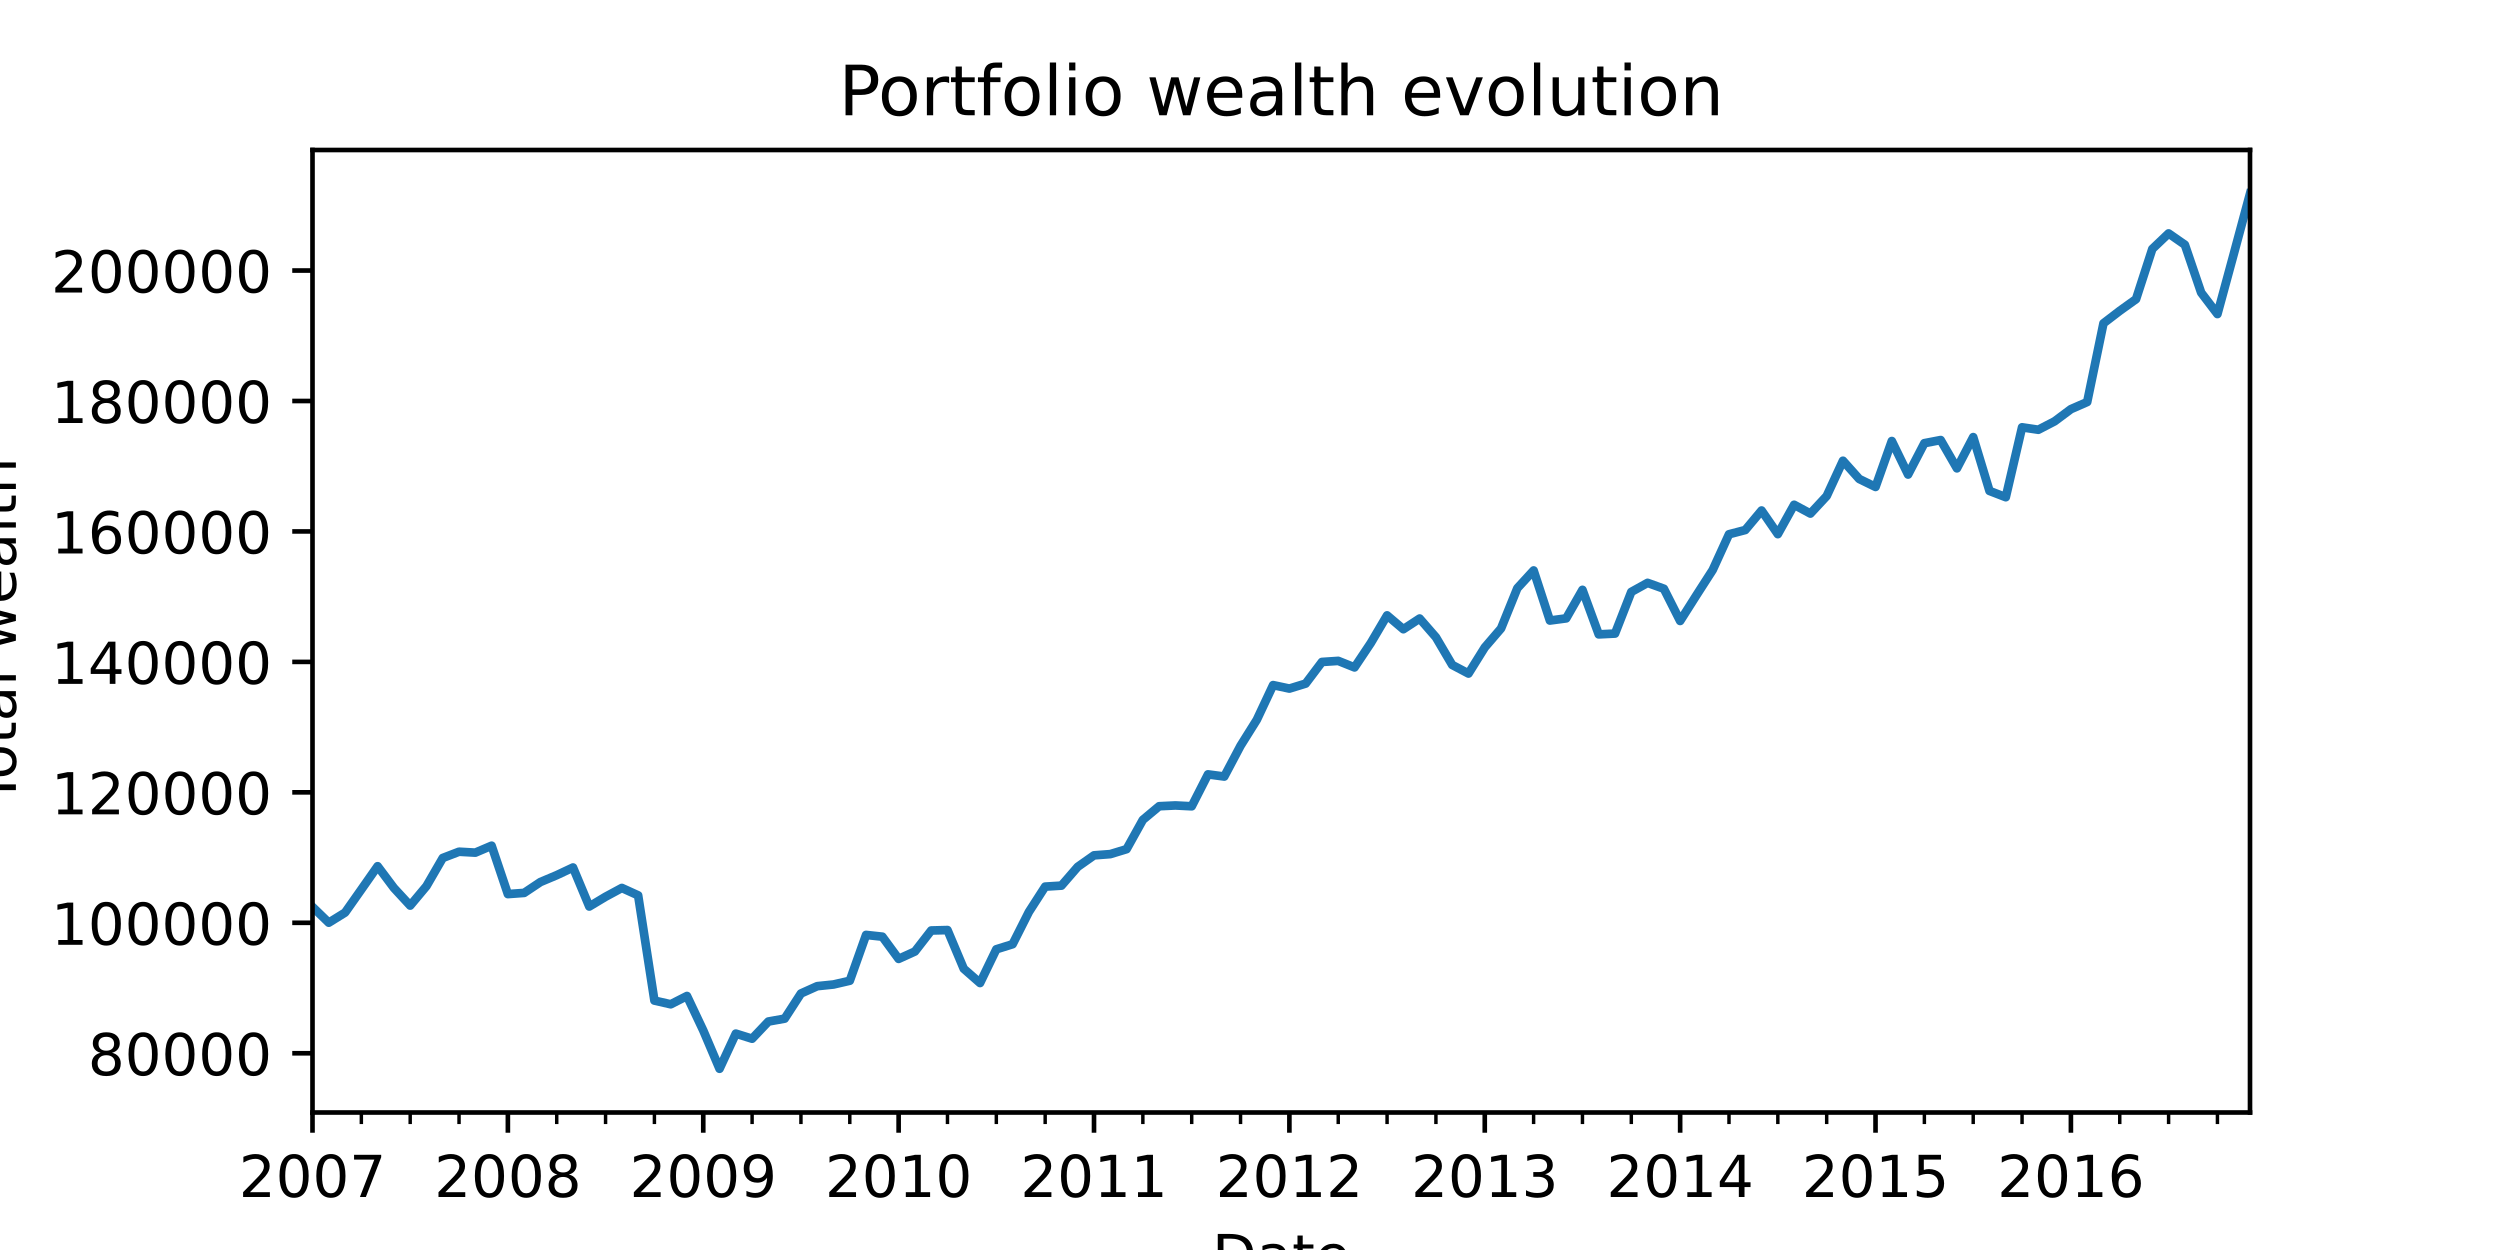
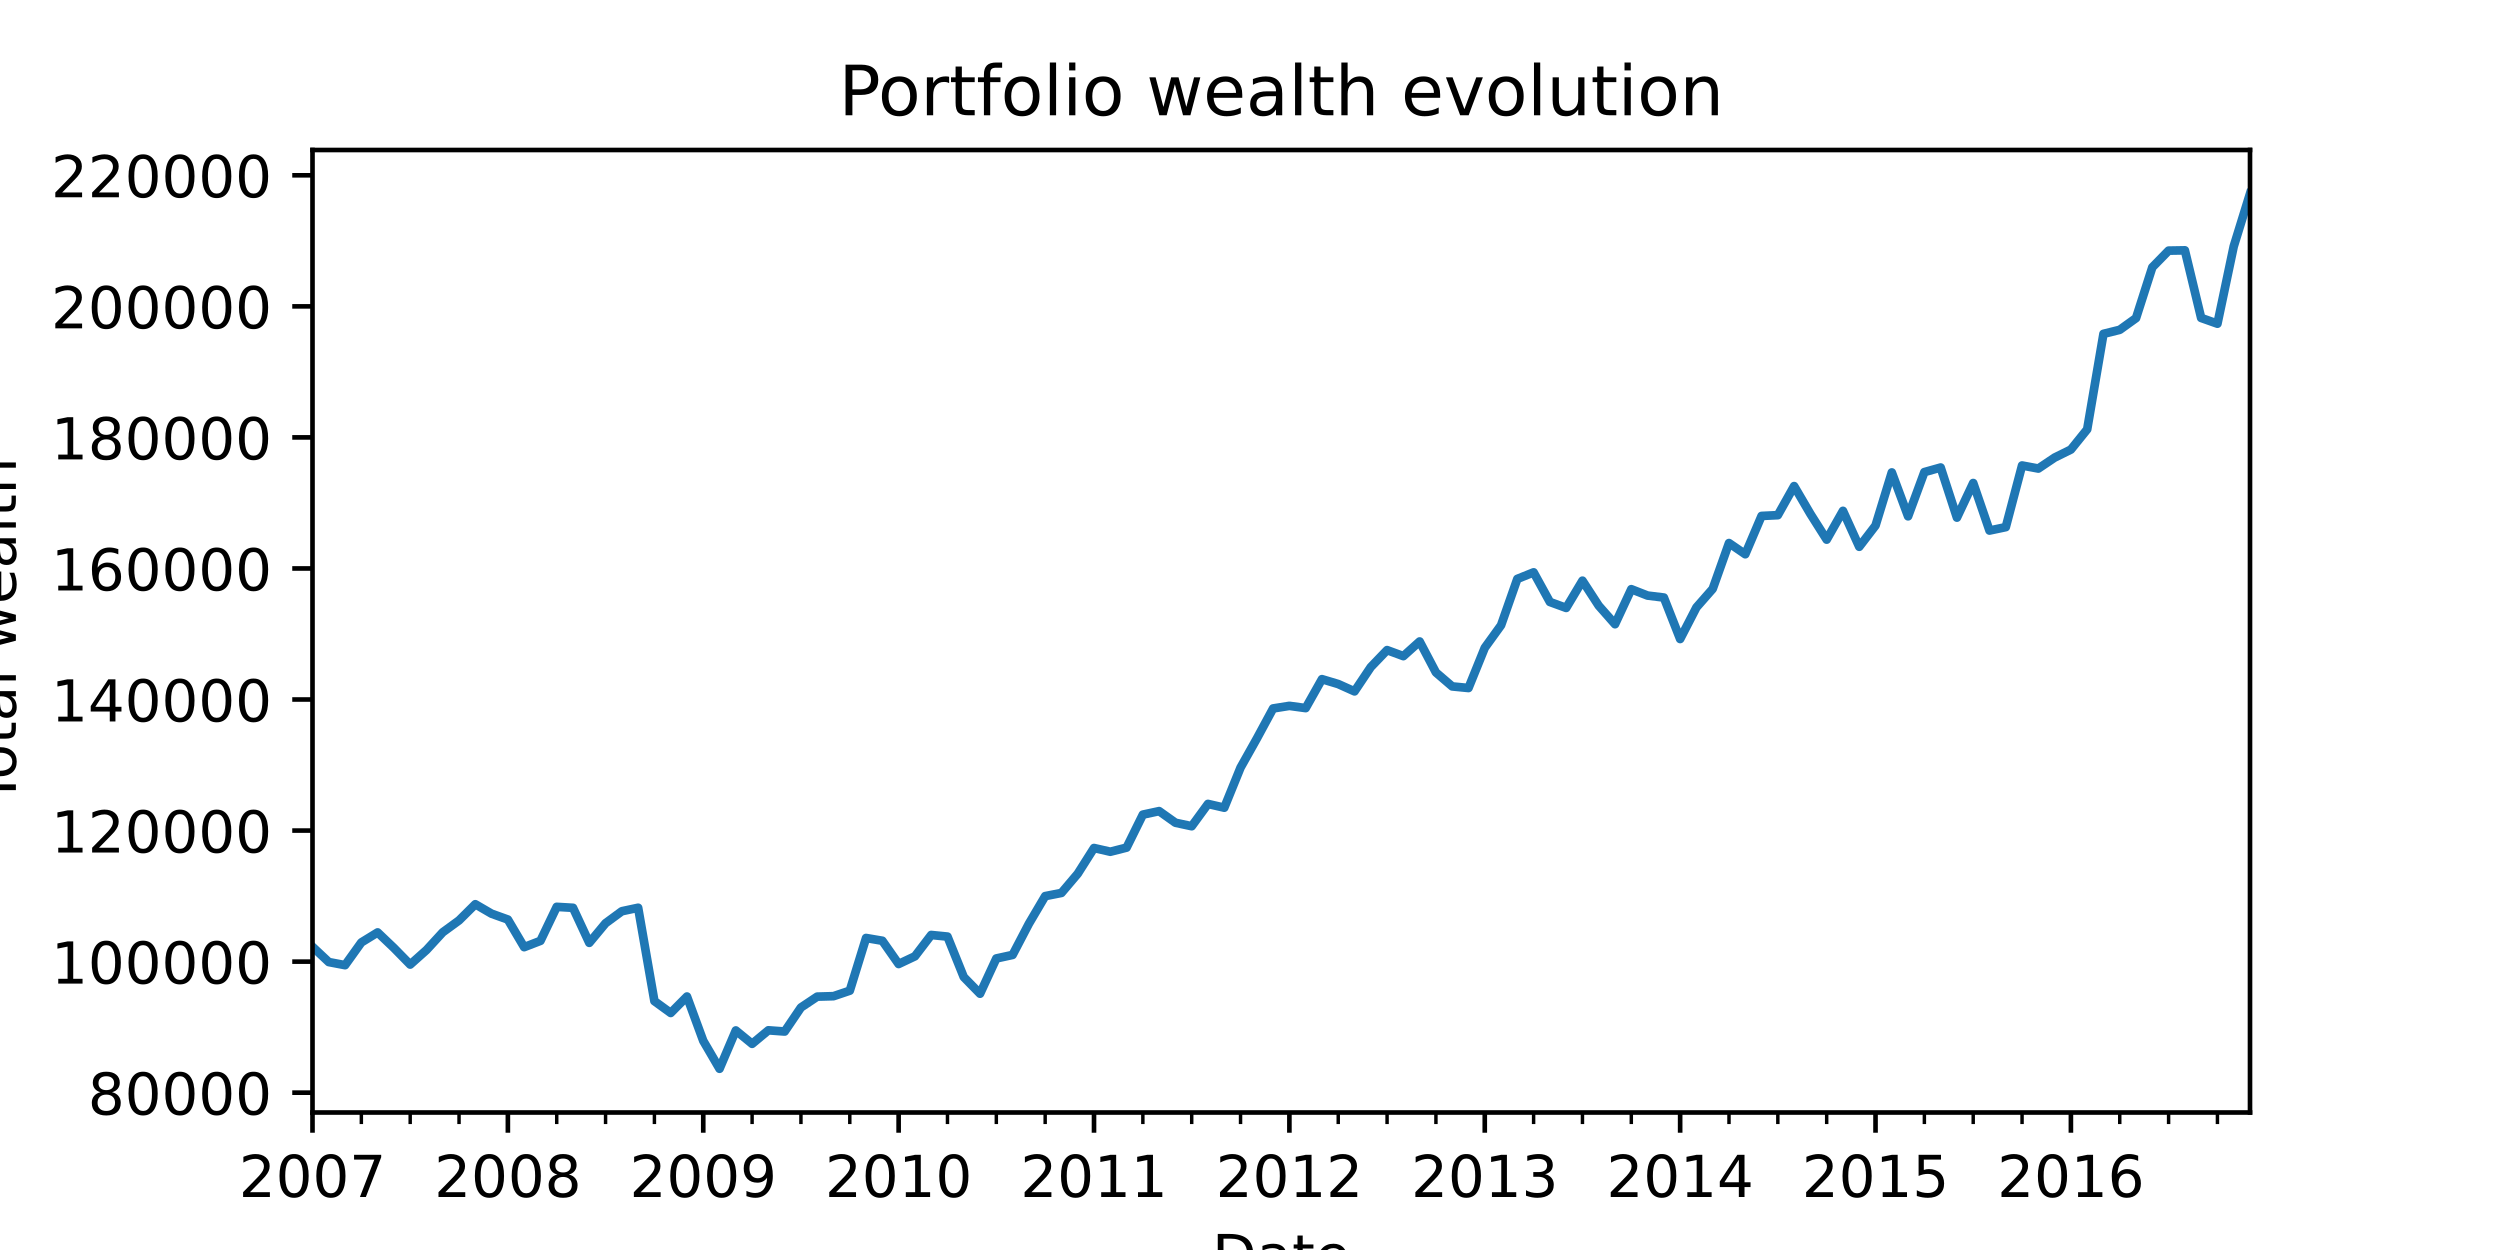
<svg xmlns="http://www.w3.org/2000/svg" xmlns:xlink="http://www.w3.org/1999/xlink" width="432pt" height="216pt" viewBox="0 0 432 216" version="1.1">
  <defs>
    <style type="text/css">*{stroke-linejoin: round; stroke-linecap: butt}</style>
  </defs>
  <g id="figure_1">
    <g id="patch_1">
      <path d="M 0 216  L 432 216  L 432 0  L 0 0  z " style="fill: #ffffff" />
    </g>
    <g id="axes_1">
      <g id="patch_2">
        <path d="M 54 192.24  L 388.8 192.24  L 388.8 25.92  L 54 25.92  z " style="fill: #ffffff" />
      </g>
      <g id="matplotlib.axis_1">
        <g id="xtick_1">
          <g id="line2d_1">
            <defs>
-               <path id="m2d7759b692" d="M 0 0  L 0 3.5  " style="stroke: #000000; stroke-width: 0.8" />
+               <path id="m7a31e59b3d" d="M 0 0  L 0 3.5  " style="stroke: #000000; stroke-width: 0.8" />
            </defs>
            <g>
-               <use xlink:href="#m2d7759b692" x="54" y="192.24" style="stroke: #000000; stroke-width: 0.8" />
+               <use xlink:href="#m7a31e59b3d" x="54" y="192.24" style="stroke: #000000; stroke-width: 0.8" />
            </g>
          </g>
          <g id="text_1">
-             <g transform="translate(41.275 206.8384) scale(0.1 -0.1)">
+             <g transform="translate(41.275 206.8384)scale(0.1 -0.1)">
              <defs>
                <path id="DejaVuSans-32" d="M 1228 531  L 3431 531  L 3431 0  L 469 0  L 469 531  Q 828 903 1448 1529  Q 2069 2156 2228 2338  Q 2531 2678 2651 2914  Q 2772 3150 2772 3378  Q 2772 3750 2511 3984  Q 2250 4219 1831 4219  Q 1534 4219 1204 4116  Q 875 4013 500 3803  L 500 4441  Q 881 4594 1212 4672  Q 1544 4750 1819 4750  Q 2544 4750 2975 4387  Q 3406 4025 3406 3419  Q 3406 3131 3298 2873  Q 3191 2616 2906 2266  Q 2828 2175 2409 1742  Q 1991 1309 1228 531  z " transform="scale(0.015625)" />
                <path id="DejaVuSans-30" d="M 2034 4250  Q 1547 4250 1301 3770  Q 1056 3291 1056 2328  Q 1056 1369 1301 889  Q 1547 409 2034 409  Q 2525 409 2770 889  Q 3016 1369 3016 2328  Q 3016 3291 2770 3770  Q 2525 4250 2034 4250  z M 2034 4750  Q 2819 4750 3233 4129  Q 3647 3509 3647 2328  Q 3647 1150 3233 529  Q 2819 -91 2034 -91  Q 1250 -91 836 529  Q 422 1150 422 2328  Q 422 3509 836 4129  Q 1250 4750 2034 4750  z " transform="scale(0.015625)" />
                <path id="DejaVuSans-37" d="M 525 4666  L 3525 4666  L 3525 4397  L 1831 0  L 1172 0  L 2766 4134  L 525 4134  L 525 4666  z " transform="scale(0.015625)" />
              </defs>
              <use xlink:href="#DejaVuSans-32" />
              <use xlink:href="#DejaVuSans-30" x="63.623" />
              <use xlink:href="#DejaVuSans-30" x="127.246" />
              <use xlink:href="#DejaVuSans-37" x="190.869" />
            </g>
          </g>
        </g>
        <g id="xtick_2">
          <g id="line2d_2">
            <g>
-               <use xlink:href="#m2d7759b692" x="87.761" y="192.24" style="stroke: #000000; stroke-width: 0.8" />
+               <use xlink:href="#m7a31e59b3d" x="87.761" y="192.24" style="stroke: #000000; stroke-width: 0.8" />
            </g>
          </g>
          <g id="text_2">
-             <g transform="translate(75.03634 206.8384) scale(0.1 -0.1)">
+             <g transform="translate(75.03634 206.8384)scale(0.1 -0.1)">
              <defs>
                <path id="DejaVuSans-38" d="M 2034 2216  Q 1584 2216 1326 1975  Q 1069 1734 1069 1313  Q 1069 891 1326 650  Q 1584 409 2034 409  Q 2484 409 2743 651  Q 3003 894 3003 1313  Q 3003 1734 2745 1975  Q 2488 2216 2034 2216  z M 1403 2484  Q 997 2584 770 2862  Q 544 3141 544 3541  Q 544 4100 942 4425  Q 1341 4750 2034 4750  Q 2731 4750 3128 4425  Q 3525 4100 3525 3541  Q 3525 3141 3298 2862  Q 3072 2584 2669 2484  Q 3125 2378 3379 2068  Q 3634 1759 3634 1313  Q 3634 634 3220 271  Q 2806 -91 2034 -91  Q 1263 -91 848 271  Q 434 634 434 1313  Q 434 1759 690 2068  Q 947 2378 1403 2484  z M 1172 3481  Q 1172 3119 1398 2916  Q 1625 2713 2034 2713  Q 2441 2713 2670 2916  Q 2900 3119 2900 3481  Q 2900 3844 2670 4047  Q 2441 4250 2034 4250  Q 1625 4250 1398 4047  Q 1172 3844 1172 3481  z " transform="scale(0.015625)" />
              </defs>
              <use xlink:href="#DejaVuSans-32" />
              <use xlink:href="#DejaVuSans-30" x="63.623" />
              <use xlink:href="#DejaVuSans-30" x="127.246" />
              <use xlink:href="#DejaVuSans-38" x="190.869" />
            </g>
          </g>
        </g>
        <g id="xtick_3">
          <g id="line2d_3">
            <g>
-               <use xlink:href="#m2d7759b692" x="121.523" y="192.24" style="stroke: #000000; stroke-width: 0.8" />
+               <use xlink:href="#m7a31e59b3d" x="121.523" y="192.24" style="stroke: #000000; stroke-width: 0.8" />
            </g>
          </g>
          <g id="text_3">
-             <g transform="translate(108.7977 206.8384) scale(0.1 -0.1)">
+             <g transform="translate(108.7977 206.8384)scale(0.1 -0.1)">
              <defs>
                <path id="DejaVuSans-39" d="M 703 97  L 703 672  Q 941 559 1184 500  Q 1428 441 1663 441  Q 2288 441 2617 861  Q 2947 1281 2994 2138  Q 2813 1869 2534 1725  Q 2256 1581 1919 1581  Q 1219 1581 811 2004  Q 403 2428 403 3163  Q 403 3881 828 4315  Q 1253 4750 1959 4750  Q 2769 4750 3195 4129  Q 3622 3509 3622 2328  Q 3622 1225 3098 567  Q 2575 -91 1691 -91  Q 1453 -91 1209 -44  Q 966 3 703 97  z M 1959 2075  Q 2384 2075 2632 2365  Q 2881 2656 2881 3163  Q 2881 3666 2632 3958  Q 2384 4250 1959 4250  Q 1534 4250 1286 3958  Q 1038 3666 1038 3163  Q 1038 2656 1286 2365  Q 1534 2075 1959 2075  z " transform="scale(0.015625)" />
              </defs>
              <use xlink:href="#DejaVuSans-32" />
              <use xlink:href="#DejaVuSans-30" x="63.623" />
              <use xlink:href="#DejaVuSans-30" x="127.246" />
              <use xlink:href="#DejaVuSans-39" x="190.869" />
            </g>
          </g>
        </g>
        <g id="xtick_4">
          <g id="line2d_4">
            <g>
-               <use xlink:href="#m2d7759b692" x="155.284" y="192.24" style="stroke: #000000; stroke-width: 0.8" />
+               <use xlink:href="#m7a31e59b3d" x="155.284" y="192.24" style="stroke: #000000; stroke-width: 0.8" />
            </g>
          </g>
          <g id="text_4">
-             <g transform="translate(142.559 206.8384) scale(0.1 -0.1)">
+             <g transform="translate(142.559 206.8384)scale(0.1 -0.1)">
              <defs>
                <path id="DejaVuSans-31" d="M 794 531  L 1825 531  L 1825 4091  L 703 3866  L 703 4441  L 1819 4666  L 2450 4666  L 2450 531  L 3481 531  L 3481 0  L 794 0  L 794 531  z " transform="scale(0.015625)" />
              </defs>
              <use xlink:href="#DejaVuSans-32" />
              <use xlink:href="#DejaVuSans-30" x="63.623" />
              <use xlink:href="#DejaVuSans-31" x="127.246" />
              <use xlink:href="#DejaVuSans-30" x="190.869" />
            </g>
          </g>
        </g>
        <g id="xtick_5">
          <g id="line2d_5">
            <g>
-               <use xlink:href="#m2d7759b692" x="189.045" y="192.24" style="stroke: #000000; stroke-width: 0.8" />
+               <use xlink:href="#m7a31e59b3d" x="189.045" y="192.24" style="stroke: #000000; stroke-width: 0.8" />
            </g>
          </g>
          <g id="text_5">
-             <g transform="translate(176.3204 206.8384) scale(0.1 -0.1)">
+             <g transform="translate(176.3204 206.8384)scale(0.1 -0.1)">
              <use xlink:href="#DejaVuSans-32" />
              <use xlink:href="#DejaVuSans-30" x="63.623" />
              <use xlink:href="#DejaVuSans-31" x="127.246" />
              <use xlink:href="#DejaVuSans-31" x="190.869" />
            </g>
          </g>
        </g>
        <g id="xtick_6">
          <g id="line2d_6">
            <g>
-               <use xlink:href="#m2d7759b692" x="222.807" y="192.24" style="stroke: #000000; stroke-width: 0.8" />
+               <use xlink:href="#m7a31e59b3d" x="222.807" y="192.24" style="stroke: #000000; stroke-width: 0.8" />
            </g>
          </g>
          <g id="text_6">
-             <g transform="translate(210.0817 206.8384) scale(0.1 -0.1)">
+             <g transform="translate(210.0817 206.8384)scale(0.1 -0.1)">
              <use xlink:href="#DejaVuSans-32" />
              <use xlink:href="#DejaVuSans-30" x="63.623" />
              <use xlink:href="#DejaVuSans-31" x="127.246" />
              <use xlink:href="#DejaVuSans-32" x="190.869" />
            </g>
          </g>
        </g>
        <g id="xtick_7">
          <g id="line2d_7">
            <g>
-               <use xlink:href="#m2d7759b692" x="256.568" y="192.24" style="stroke: #000000; stroke-width: 0.8" />
+               <use xlink:href="#m7a31e59b3d" x="256.568" y="192.24" style="stroke: #000000; stroke-width: 0.8" />
            </g>
          </g>
          <g id="text_7">
-             <g transform="translate(243.8431 206.8384) scale(0.1 -0.1)">
+             <g transform="translate(243.8431 206.8384)scale(0.1 -0.1)">
              <defs>
                <path id="DejaVuSans-33" d="M 2597 2516  Q 3050 2419 3304 2112  Q 3559 1806 3559 1356  Q 3559 666 3084 287  Q 2609 -91 1734 -91  Q 1441 -91 1130 -33  Q 819 25 488 141  L 488 750  Q 750 597 1062 519  Q 1375 441 1716 441  Q 2309 441 2620 675  Q 2931 909 2931 1356  Q 2931 1769 2642 2001  Q 2353 2234 1838 2234  L 1294 2234  L 1294 2753  L 1863 2753  Q 2328 2753 2575 2939  Q 2822 3125 2822 3475  Q 2822 3834 2567 4026  Q 2313 4219 1838 4219  Q 1578 4219 1281 4162  Q 984 4106 628 3988  L 628 4550  Q 988 4650 1302 4700  Q 1616 4750 1894 4750  Q 2613 4750 3031 4423  Q 3450 4097 3450 3541  Q 3450 3153 3228 2886  Q 3006 2619 2597 2516  z " transform="scale(0.015625)" />
              </defs>
              <use xlink:href="#DejaVuSans-32" />
              <use xlink:href="#DejaVuSans-30" x="63.623" />
              <use xlink:href="#DejaVuSans-31" x="127.246" />
              <use xlink:href="#DejaVuSans-33" x="190.869" />
            </g>
          </g>
        </g>
        <g id="xtick_8">
          <g id="line2d_8">
            <g>
-               <use xlink:href="#m2d7759b692" x="290.329" y="192.24" style="stroke: #000000; stroke-width: 0.8" />
+               <use xlink:href="#m7a31e59b3d" x="290.329" y="192.24" style="stroke: #000000; stroke-width: 0.8" />
            </g>
          </g>
          <g id="text_8">
-             <g transform="translate(277.6044 206.8384) scale(0.1 -0.1)">
+             <g transform="translate(277.6044 206.8384)scale(0.1 -0.1)">
              <defs>
                <path id="DejaVuSans-34" d="M 2419 4116  L 825 1625  L 2419 1625  L 2419 4116  z M 2253 4666  L 3047 4666  L 3047 1625  L 3713 1625  L 3713 1100  L 3047 1100  L 3047 0  L 2419 0  L 2419 1100  L 313 1100  L 313 1709  L 2253 4666  z " transform="scale(0.015625)" />
              </defs>
              <use xlink:href="#DejaVuSans-32" />
              <use xlink:href="#DejaVuSans-30" x="63.623" />
              <use xlink:href="#DejaVuSans-31" x="127.246" />
              <use xlink:href="#DejaVuSans-34" x="190.869" />
            </g>
          </g>
        </g>
        <g id="xtick_9">
          <g id="line2d_9">
            <g>
-               <use xlink:href="#m2d7759b692" x="324.091" y="192.24" style="stroke: #000000; stroke-width: 0.8" />
+               <use xlink:href="#m7a31e59b3d" x="324.091" y="192.24" style="stroke: #000000; stroke-width: 0.8" />
            </g>
          </g>
          <g id="text_9">
-             <g transform="translate(311.3658 206.8384) scale(0.1 -0.1)">
+             <g transform="translate(311.3658 206.8384)scale(0.1 -0.1)">
              <defs>
                <path id="DejaVuSans-35" d="M 691 4666  L 3169 4666  L 3169 4134  L 1269 4134  L 1269 2991  Q 1406 3038 1543 3061  Q 1681 3084 1819 3084  Q 2600 3084 3056 2656  Q 3513 2228 3513 1497  Q 3513 744 3044 326  Q 2575 -91 1722 -91  Q 1428 -91 1123 -41  Q 819 9 494 109  L 494 744  Q 775 591 1075 516  Q 1375 441 1709 441  Q 2250 441 2565 725  Q 2881 1009 2881 1497  Q 2881 1984 2565 2268  Q 2250 2553 1709 2553  Q 1456 2553 1204 2497  Q 953 2441 691 2322  L 691 4666  z " transform="scale(0.015625)" />
              </defs>
              <use xlink:href="#DejaVuSans-32" />
              <use xlink:href="#DejaVuSans-30" x="63.623" />
              <use xlink:href="#DejaVuSans-31" x="127.246" />
              <use xlink:href="#DejaVuSans-35" x="190.869" />
            </g>
          </g>
        </g>
        <g id="xtick_10">
          <g id="line2d_10">
            <g>
-               <use xlink:href="#m2d7759b692" x="357.852" y="192.24" style="stroke: #000000; stroke-width: 0.8" />
+               <use xlink:href="#m7a31e59b3d" x="357.852" y="192.24" style="stroke: #000000; stroke-width: 0.8" />
            </g>
          </g>
          <g id="text_10">
-             <g transform="translate(345.1271 206.8384) scale(0.1 -0.1)">
+             <g transform="translate(345.1271 206.8384)scale(0.1 -0.1)">
              <defs>
                <path id="DejaVuSans-36" d="M 2113 2584  Q 1688 2584 1439 2293  Q 1191 2003 1191 1497  Q 1191 994 1439 701  Q 1688 409 2113 409  Q 2538 409 2786 701  Q 3034 994 3034 1497  Q 3034 2003 2786 2293  Q 2538 2584 2113 2584  z M 3366 4563  L 3366 3988  Q 3128 4100 2886 4159  Q 2644 4219 2406 4219  Q 1781 4219 1451 3797  Q 1122 3375 1075 2522  Q 1259 2794 1537 2939  Q 1816 3084 2150 3084  Q 2853 3084 3261 2657  Q 3669 2231 3669 1497  Q 3669 778 3244 343  Q 2819 -91 2113 -91  Q 1303 -91 875 529  Q 447 1150 447 2328  Q 447 3434 972 4092  Q 1497 4750 2381 4750  Q 2619 4750 2861 4703  Q 3103 4656 3366 4563  z " transform="scale(0.015625)" />
              </defs>
              <use xlink:href="#DejaVuSans-32" />
              <use xlink:href="#DejaVuSans-30" x="63.623" />
              <use xlink:href="#DejaVuSans-31" x="127.246" />
              <use xlink:href="#DejaVuSans-36" x="190.869" />
            </g>
          </g>
        </g>
        <g id="xtick_11">
          <g id="line2d_11">
            <defs>
-               <path id="ma1a4ad81db" d="M 0 0  L 0 2  " style="stroke: #000000; stroke-width: 0.6" />
+               <path id="m9f7420fb5e" d="M 0 0  L 0 2  " style="stroke: #000000; stroke-width: 0.6" />
            </defs>
            <g>
-               <use xlink:href="#ma1a4ad81db" x="62.44" y="192.24" style="stroke: #000000; stroke-width: 0.6" />
+               <use xlink:href="#m9f7420fb5e" x="62.44" y="192.24" style="stroke: #000000; stroke-width: 0.6" />
            </g>
          </g>
        </g>
        <g id="xtick_12">
          <g id="line2d_12">
            <g>
-               <use xlink:href="#ma1a4ad81db" x="70.881" y="192.24" style="stroke: #000000; stroke-width: 0.6" />
+               <use xlink:href="#m9f7420fb5e" x="70.881" y="192.24" style="stroke: #000000; stroke-width: 0.6" />
            </g>
          </g>
        </g>
        <g id="xtick_13">
          <g id="line2d_13">
            <g>
-               <use xlink:href="#ma1a4ad81db" x="79.321" y="192.24" style="stroke: #000000; stroke-width: 0.6" />
+               <use xlink:href="#m9f7420fb5e" x="79.321" y="192.24" style="stroke: #000000; stroke-width: 0.6" />
            </g>
          </g>
        </g>
        <g id="xtick_14">
          <g id="line2d_14">
            <g>
-               <use xlink:href="#ma1a4ad81db" x="96.202" y="192.24" style="stroke: #000000; stroke-width: 0.6" />
+               <use xlink:href="#m9f7420fb5e" x="96.202" y="192.24" style="stroke: #000000; stroke-width: 0.6" />
            </g>
          </g>
        </g>
        <g id="xtick_15">
          <g id="line2d_15">
            <g>
-               <use xlink:href="#ma1a4ad81db" x="104.642" y="192.24" style="stroke: #000000; stroke-width: 0.6" />
+               <use xlink:href="#m9f7420fb5e" x="104.642" y="192.24" style="stroke: #000000; stroke-width: 0.6" />
            </g>
          </g>
        </g>
        <g id="xtick_16">
          <g id="line2d_16">
            <g>
-               <use xlink:href="#ma1a4ad81db" x="113.082" y="192.24" style="stroke: #000000; stroke-width: 0.6" />
+               <use xlink:href="#m9f7420fb5e" x="113.082" y="192.24" style="stroke: #000000; stroke-width: 0.6" />
            </g>
          </g>
        </g>
        <g id="xtick_17">
          <g id="line2d_17">
            <g>
-               <use xlink:href="#ma1a4ad81db" x="129.963" y="192.24" style="stroke: #000000; stroke-width: 0.6" />
+               <use xlink:href="#m9f7420fb5e" x="129.963" y="192.24" style="stroke: #000000; stroke-width: 0.6" />
            </g>
          </g>
        </g>
        <g id="xtick_18">
          <g id="line2d_18">
            <g>
-               <use xlink:href="#ma1a4ad81db" x="138.403" y="192.24" style="stroke: #000000; stroke-width: 0.6" />
+               <use xlink:href="#m9f7420fb5e" x="138.403" y="192.24" style="stroke: #000000; stroke-width: 0.6" />
            </g>
          </g>
        </g>
        <g id="xtick_19">
          <g id="line2d_19">
            <g>
-               <use xlink:href="#ma1a4ad81db" x="146.844" y="192.24" style="stroke: #000000; stroke-width: 0.6" />
+               <use xlink:href="#m9f7420fb5e" x="146.844" y="192.24" style="stroke: #000000; stroke-width: 0.6" />
            </g>
          </g>
        </g>
        <g id="xtick_20">
          <g id="line2d_20">
            <g>
-               <use xlink:href="#ma1a4ad81db" x="163.724" y="192.24" style="stroke: #000000; stroke-width: 0.6" />
+               <use xlink:href="#m9f7420fb5e" x="163.724" y="192.24" style="stroke: #000000; stroke-width: 0.6" />
            </g>
          </g>
        </g>
        <g id="xtick_21">
          <g id="line2d_21">
            <g>
-               <use xlink:href="#ma1a4ad81db" x="172.165" y="192.24" style="stroke: #000000; stroke-width: 0.6" />
+               <use xlink:href="#m9f7420fb5e" x="172.165" y="192.24" style="stroke: #000000; stroke-width: 0.6" />
            </g>
          </g>
        </g>
        <g id="xtick_22">
          <g id="line2d_22">
            <g>
-               <use xlink:href="#ma1a4ad81db" x="180.605" y="192.24" style="stroke: #000000; stroke-width: 0.6" />
+               <use xlink:href="#m9f7420fb5e" x="180.605" y="192.24" style="stroke: #000000; stroke-width: 0.6" />
            </g>
          </g>
        </g>
        <g id="xtick_23">
          <g id="line2d_23">
            <g>
-               <use xlink:href="#ma1a4ad81db" x="197.486" y="192.24" style="stroke: #000000; stroke-width: 0.6" />
+               <use xlink:href="#m9f7420fb5e" x="197.486" y="192.24" style="stroke: #000000; stroke-width: 0.6" />
            </g>
          </g>
        </g>
        <g id="xtick_24">
          <g id="line2d_24">
            <g>
-               <use xlink:href="#ma1a4ad81db" x="205.926" y="192.24" style="stroke: #000000; stroke-width: 0.6" />
+               <use xlink:href="#m9f7420fb5e" x="205.926" y="192.24" style="stroke: #000000; stroke-width: 0.6" />
            </g>
          </g>
        </g>
        <g id="xtick_25">
          <g id="line2d_25">
            <g>
-               <use xlink:href="#ma1a4ad81db" x="214.366" y="192.24" style="stroke: #000000; stroke-width: 0.6" />
+               <use xlink:href="#m9f7420fb5e" x="214.366" y="192.24" style="stroke: #000000; stroke-width: 0.6" />
            </g>
          </g>
        </g>
        <g id="xtick_26">
          <g id="line2d_26">
            <g>
-               <use xlink:href="#ma1a4ad81db" x="231.247" y="192.24" style="stroke: #000000; stroke-width: 0.6" />
+               <use xlink:href="#m9f7420fb5e" x="231.247" y="192.24" style="stroke: #000000; stroke-width: 0.6" />
            </g>
          </g>
        </g>
        <g id="xtick_27">
          <g id="line2d_27">
            <g>
-               <use xlink:href="#ma1a4ad81db" x="239.687" y="192.24" style="stroke: #000000; stroke-width: 0.6" />
+               <use xlink:href="#m9f7420fb5e" x="239.687" y="192.24" style="stroke: #000000; stroke-width: 0.6" />
            </g>
          </g>
        </g>
        <g id="xtick_28">
          <g id="line2d_28">
            <g>
-               <use xlink:href="#ma1a4ad81db" x="248.128" y="192.24" style="stroke: #000000; stroke-width: 0.6" />
+               <use xlink:href="#m9f7420fb5e" x="248.128" y="192.24" style="stroke: #000000; stroke-width: 0.6" />
            </g>
          </g>
        </g>
        <g id="xtick_29">
          <g id="line2d_29">
            <g>
-               <use xlink:href="#ma1a4ad81db" x="265.008" y="192.24" style="stroke: #000000; stroke-width: 0.6" />
+               <use xlink:href="#m9f7420fb5e" x="265.008" y="192.24" style="stroke: #000000; stroke-width: 0.6" />
            </g>
          </g>
        </g>
        <g id="xtick_30">
          <g id="line2d_30">
            <g>
-               <use xlink:href="#ma1a4ad81db" x="273.449" y="192.24" style="stroke: #000000; stroke-width: 0.6" />
+               <use xlink:href="#m9f7420fb5e" x="273.449" y="192.24" style="stroke: #000000; stroke-width: 0.6" />
            </g>
          </g>
        </g>
        <g id="xtick_31">
          <g id="line2d_31">
            <g>
-               <use xlink:href="#ma1a4ad81db" x="281.889" y="192.24" style="stroke: #000000; stroke-width: 0.6" />
+               <use xlink:href="#m9f7420fb5e" x="281.889" y="192.24" style="stroke: #000000; stroke-width: 0.6" />
            </g>
          </g>
        </g>
        <g id="xtick_32">
          <g id="line2d_32">
            <g>
-               <use xlink:href="#ma1a4ad81db" x="298.77" y="192.24" style="stroke: #000000; stroke-width: 0.6" />
+               <use xlink:href="#m9f7420fb5e" x="298.77" y="192.24" style="stroke: #000000; stroke-width: 0.6" />
            </g>
          </g>
        </g>
        <g id="xtick_33">
          <g id="line2d_33">
            <g>
-               <use xlink:href="#ma1a4ad81db" x="307.21" y="192.24" style="stroke: #000000; stroke-width: 0.6" />
+               <use xlink:href="#m9f7420fb5e" x="307.21" y="192.24" style="stroke: #000000; stroke-width: 0.6" />
            </g>
          </g>
        </g>
        <g id="xtick_34">
          <g id="line2d_34">
            <g>
-               <use xlink:href="#ma1a4ad81db" x="315.65" y="192.24" style="stroke: #000000; stroke-width: 0.6" />
+               <use xlink:href="#m9f7420fb5e" x="315.65" y="192.24" style="stroke: #000000; stroke-width: 0.6" />
            </g>
          </g>
        </g>
        <g id="xtick_35">
          <g id="line2d_35">
            <g>
-               <use xlink:href="#ma1a4ad81db" x="332.531" y="192.24" style="stroke: #000000; stroke-width: 0.6" />
+               <use xlink:href="#m9f7420fb5e" x="332.531" y="192.24" style="stroke: #000000; stroke-width: 0.6" />
            </g>
          </g>
        </g>
        <g id="xtick_36">
          <g id="line2d_36">
            <g>
-               <use xlink:href="#ma1a4ad81db" x="340.971" y="192.24" style="stroke: #000000; stroke-width: 0.6" />
+               <use xlink:href="#m9f7420fb5e" x="340.971" y="192.24" style="stroke: #000000; stroke-width: 0.6" />
            </g>
          </g>
        </g>
        <g id="xtick_37">
          <g id="line2d_37">
            <g>
-               <use xlink:href="#ma1a4ad81db" x="349.412" y="192.24" style="stroke: #000000; stroke-width: 0.6" />
+               <use xlink:href="#m9f7420fb5e" x="349.412" y="192.24" style="stroke: #000000; stroke-width: 0.6" />
            </g>
          </g>
        </g>
        <g id="xtick_38">
          <g id="line2d_38">
            <g>
-               <use xlink:href="#ma1a4ad81db" x="366.292" y="192.24" style="stroke: #000000; stroke-width: 0.6" />
+               <use xlink:href="#m9f7420fb5e" x="366.292" y="192.24" style="stroke: #000000; stroke-width: 0.6" />
            </g>
          </g>
        </g>
        <g id="xtick_39">
          <g id="line2d_39">
            <g>
-               <use xlink:href="#ma1a4ad81db" x="374.733" y="192.24" style="stroke: #000000; stroke-width: 0.6" />
+               <use xlink:href="#m9f7420fb5e" x="374.733" y="192.24" style="stroke: #000000; stroke-width: 0.6" />
            </g>
          </g>
        </g>
        <g id="xtick_40">
          <g id="line2d_40">
            <g>
-               <use xlink:href="#ma1a4ad81db" x="383.173" y="192.24" style="stroke: #000000; stroke-width: 0.6" />
+               <use xlink:href="#m9f7420fb5e" x="383.173" y="192.24" style="stroke: #000000; stroke-width: 0.6" />
            </g>
          </g>
        </g>
        <g id="text_11">
-           <g transform="translate(209.4492 220.5166) scale(0.1 -0.1)">
+           <g transform="translate(209.4492 220.5166)scale(0.1 -0.1)">
            <defs>
              <path id="DejaVuSans-44" d="M 1259 4147  L 1259 519  L 2022 519  Q 2988 519 3436 956  Q 3884 1394 3884 2338  Q 3884 3275 3436 3711  Q 2988 4147 2022 4147  L 1259 4147  z M 628 4666  L 1925 4666  Q 3281 4666 3915 4102  Q 4550 3538 4550 2338  Q 4550 1131 3912 565  Q 3275 0 1925 0  L 628 0  L 628 4666  z " transform="scale(0.015625)" />
              <path id="DejaVuSans-61" d="M 2194 1759  Q 1497 1759 1228 1600  Q 959 1441 959 1056  Q 959 750 1161 570  Q 1363 391 1709 391  Q 2188 391 2477 730  Q 2766 1069 2766 1631  L 2766 1759  L 2194 1759  z M 3341 1997  L 3341 0  L 2766 0  L 2766 531  Q 2569 213 2275 61  Q 1981 -91 1556 -91  Q 1019 -91 701 211  Q 384 513 384 1019  Q 384 1609 779 1909  Q 1175 2209 1959 2209  L 2766 2209  L 2766 2266  Q 2766 2663 2505 2880  Q 2244 3097 1772 3097  Q 1472 3097 1187 3025  Q 903 2953 641 2809  L 641 3341  Q 956 3463 1253 3523  Q 1550 3584 1831 3584  Q 2591 3584 2966 3190  Q 3341 2797 3341 1997  z " transform="scale(0.015625)" />
              <path id="DejaVuSans-74" d="M 1172 4494  L 1172 3500  L 2356 3500  L 2356 3053  L 1172 3053  L 1172 1153  Q 1172 725 1289 603  Q 1406 481 1766 481  L 2356 481  L 2356 0  L 1766 0  Q 1100 0 847 248  Q 594 497 594 1153  L 594 3053  L 172 3053  L 172 3500  L 594 3500  L 594 4494  L 1172 4494  z " transform="scale(0.015625)" />
              <path id="DejaVuSans-65" d="M 3597 1894  L 3597 1613  L 953 1613  Q 991 1019 1311 708  Q 1631 397 2203 397  Q 2534 397 2845 478  Q 3156 559 3463 722  L 3463 178  Q 3153 47 2828 -22  Q 2503 -91 2169 -91  Q 1331 -91 842 396  Q 353 884 353 1716  Q 353 2575 817 3079  Q 1281 3584 2069 3584  Q 2775 3584 3186 3129  Q 3597 2675 3597 1894  z M 3022 2063  Q 3016 2534 2758 2815  Q 2500 3097 2075 3097  Q 1594 3097 1305 2825  Q 1016 2553 972 2059  L 3022 2063  z " transform="scale(0.015625)" />
            </defs>
            <use xlink:href="#DejaVuSans-44" />
            <use xlink:href="#DejaVuSans-61" x="77.002" />
            <use xlink:href="#DejaVuSans-74" x="138.281" />
            <use xlink:href="#DejaVuSans-65" x="177.49" />
          </g>
        </g>
      </g>
      <g id="matplotlib.axis_2">
        <g id="ytick_1">
          <g id="line2d_41">
            <defs>
-               <path id="me60b2fa237" d="M 0 0  L -3.5 0  " style="stroke: #000000; stroke-width: 0.8" />
+               <path id="mb64208b0cc" d="M 0 0  L -3.5 0  " style="stroke: #000000; stroke-width: 0.8" />
            </defs>
            <g>
-               <use xlink:href="#me60b2fa237" x="54" y="182.002" style="stroke: #000000; stroke-width: 0.8" />
+               <use xlink:href="#mb64208b0cc" x="54" y="188.814" style="stroke: #000000; stroke-width: 0.8" />
            </g>
          </g>
          <g id="text_12">
-             <g transform="translate(15.1875 185.8014) scale(0.1 -0.1)">
+             <g transform="translate(15.1875 192.6128)scale(0.1 -0.1)">
              <use xlink:href="#DejaVuSans-38" />
              <use xlink:href="#DejaVuSans-30" x="63.623" />
              <use xlink:href="#DejaVuSans-30" x="127.246" />
              <use xlink:href="#DejaVuSans-30" x="190.869" />
              <use xlink:href="#DejaVuSans-30" x="254.492" />
            </g>
          </g>
        </g>
        <g id="ytick_2">
          <g id="line2d_42">
            <g>
-               <use xlink:href="#me60b2fa237" x="54" y="159.46" style="stroke: #000000; stroke-width: 0.8" />
+               <use xlink:href="#mb64208b0cc" x="54" y="166.168" style="stroke: #000000; stroke-width: 0.8" />
            </g>
          </g>
          <g id="text_13">
-             <g transform="translate(8.825 163.2594) scale(0.1 -0.1)">
+             <g transform="translate(8.825 169.9668)scale(0.1 -0.1)">
              <use xlink:href="#DejaVuSans-31" />
              <use xlink:href="#DejaVuSans-30" x="63.623" />
              <use xlink:href="#DejaVuSans-30" x="127.246" />
              <use xlink:href="#DejaVuSans-30" x="190.869" />
              <use xlink:href="#DejaVuSans-30" x="254.492" />
              <use xlink:href="#DejaVuSans-30" x="318.115" />
            </g>
          </g>
        </g>
        <g id="ytick_3">
          <g id="line2d_43">
            <g>
-               <use xlink:href="#me60b2fa237" x="54" y="136.918" style="stroke: #000000; stroke-width: 0.8" />
+               <use xlink:href="#mb64208b0cc" x="54" y="143.522" style="stroke: #000000; stroke-width: 0.8" />
            </g>
          </g>
          <g id="text_14">
-             <g transform="translate(8.825 140.7173) scale(0.1 -0.1)">
+             <g transform="translate(8.825 147.3208)scale(0.1 -0.1)">
              <use xlink:href="#DejaVuSans-31" />
              <use xlink:href="#DejaVuSans-32" x="63.623" />
              <use xlink:href="#DejaVuSans-30" x="127.246" />
              <use xlink:href="#DejaVuSans-30" x="190.869" />
              <use xlink:href="#DejaVuSans-30" x="254.492" />
              <use xlink:href="#DejaVuSans-30" x="318.115" />
            </g>
          </g>
        </g>
        <g id="ytick_4">
          <g id="line2d_44">
            <g>
-               <use xlink:href="#me60b2fa237" x="54" y="114.376" style="stroke: #000000; stroke-width: 0.8" />
+               <use xlink:href="#mb64208b0cc" x="54" y="120.876" style="stroke: #000000; stroke-width: 0.8" />
            </g>
          </g>
          <g id="text_15">
-             <g transform="translate(8.825 118.1753) scale(0.1 -0.1)">
+             <g transform="translate(8.825 124.6748)scale(0.1 -0.1)">
              <use xlink:href="#DejaVuSans-31" />
              <use xlink:href="#DejaVuSans-34" x="63.623" />
              <use xlink:href="#DejaVuSans-30" x="127.246" />
              <use xlink:href="#DejaVuSans-30" x="190.869" />
              <use xlink:href="#DejaVuSans-30" x="254.492" />
              <use xlink:href="#DejaVuSans-30" x="318.115" />
            </g>
          </g>
        </g>
        <g id="ytick_5">
          <g id="line2d_45">
            <g>
-               <use xlink:href="#me60b2fa237" x="54" y="91.834" style="stroke: #000000; stroke-width: 0.8" />
+               <use xlink:href="#mb64208b0cc" x="54" y="98.23" style="stroke: #000000; stroke-width: 0.8" />
            </g>
          </g>
          <g id="text_16">
-             <g transform="translate(8.825 95.63327) scale(0.1 -0.1)">
+             <g transform="translate(8.825 102.0288)scale(0.1 -0.1)">
              <use xlink:href="#DejaVuSans-31" />
              <use xlink:href="#DejaVuSans-36" x="63.623" />
              <use xlink:href="#DejaVuSans-30" x="127.246" />
              <use xlink:href="#DejaVuSans-30" x="190.869" />
              <use xlink:href="#DejaVuSans-30" x="254.492" />
              <use xlink:href="#DejaVuSans-30" x="318.115" />
            </g>
          </g>
        </g>
        <g id="ytick_6">
          <g id="line2d_46">
            <g>
-               <use xlink:href="#me60b2fa237" x="54" y="69.292" style="stroke: #000000; stroke-width: 0.8" />
+               <use xlink:href="#mb64208b0cc" x="54" y="75.584" style="stroke: #000000; stroke-width: 0.8" />
            </g>
          </g>
          <g id="text_17">
-             <g transform="translate(8.825 73.09123) scale(0.1 -0.1)">
+             <g transform="translate(8.825 79.38283)scale(0.1 -0.1)">
              <use xlink:href="#DejaVuSans-31" />
              <use xlink:href="#DejaVuSans-38" x="63.623" />
              <use xlink:href="#DejaVuSans-30" x="127.246" />
              <use xlink:href="#DejaVuSans-30" x="190.869" />
              <use xlink:href="#DejaVuSans-30" x="254.492" />
              <use xlink:href="#DejaVuSans-30" x="318.115" />
            </g>
          </g>
        </g>
        <g id="ytick_7">
          <g id="line2d_47">
            <g>
-               <use xlink:href="#me60b2fa237" x="54" y="46.75" style="stroke: #000000; stroke-width: 0.8" />
+               <use xlink:href="#mb64208b0cc" x="54" y="52.938" style="stroke: #000000; stroke-width: 0.8" />
            </g>
          </g>
          <g id="text_18">
-             <g transform="translate(8.825 50.54919) scale(0.1 -0.1)">
+             <g transform="translate(8.825 56.73683)scale(0.1 -0.1)">
              <use xlink:href="#DejaVuSans-32" />
              <use xlink:href="#DejaVuSans-30" x="63.623" />
              <use xlink:href="#DejaVuSans-30" x="127.246" />
              <use xlink:href="#DejaVuSans-30" x="190.869" />
              <use xlink:href="#DejaVuSans-30" x="254.492" />
              <use xlink:href="#DejaVuSans-30" x="318.115" />
            </g>
          </g>
        </g>
-         <g id="text_19">
-           <g transform="translate(2.745312 139.0933) rotate(-90) scale(0.1 -0.1)">
+         <g id="ytick_8">
+           <g id="line2d_48">
+             <g>
+               <use xlink:href="#mb64208b0cc" x="54" y="30.292" style="stroke: #000000; stroke-width: 0.8" />
+             </g>
+           </g>
+           <g id="text_19">
+             <g transform="translate(8.825 34.09083)scale(0.1 -0.1)">
+               <use xlink:href="#DejaVuSans-32" />
+               <use xlink:href="#DejaVuSans-32" x="63.623" />
+               <use xlink:href="#DejaVuSans-30" x="127.246" />
+               <use xlink:href="#DejaVuSans-30" x="190.869" />
+               <use xlink:href="#DejaVuSans-30" x="254.492" />
+               <use xlink:href="#DejaVuSans-30" x="318.115" />
+             </g>
+           </g>
+         </g>
+         <g id="text_20">
+           <g transform="translate(2.745312 139.0933)rotate(-90)scale(0.1 -0.1)">
            <defs>
              <path id="DejaVuSans-54" d="M -19 4666  L 3928 4666  L 3928 4134  L 2272 4134  L 2272 0  L 1638 0  L 1638 4134  L -19 4134  L -19 4666  z " transform="scale(0.015625)" />
              <path id="DejaVuSans-6f" d="M 1959 3097  Q 1497 3097 1228 2736  Q 959 2375 959 1747  Q 959 1119 1226 758  Q 1494 397 1959 397  Q 2419 397 2687 759  Q 2956 1122 2956 1747  Q 2956 2369 2687 2733  Q 2419 3097 1959 3097  z M 1959 3584  Q 2709 3584 3137 3096  Q 3566 2609 3566 1747  Q 3566 888 3137 398  Q 2709 -91 1959 -91  Q 1206 -91 779 398  Q 353 888 353 1747  Q 353 2609 779 3096  Q 1206 3584 1959 3584  z " transform="scale(0.015625)" />
              <path id="DejaVuSans-6c" d="M 603 4863  L 1178 4863  L 1178 0  L 603 0  L 603 4863  z " transform="scale(0.015625)" />
              <path id="DejaVuSans-20" transform="scale(0.015625)" />
              <path id="DejaVuSans-77" d="M 269 3500  L 844 3500  L 1563 769  L 2278 3500  L 2956 3500  L 3675 769  L 4391 3500  L 4966 3500  L 4050 0  L 3372 0  L 2619 2869  L 1863 0  L 1184 0  L 269 3500  z " transform="scale(0.015625)" />
              <path id="DejaVuSans-68" d="M 3513 2113  L 3513 0  L 2938 0  L 2938 2094  Q 2938 2591 2744 2837  Q 2550 3084 2163 3084  Q 1697 3084 1428 2787  Q 1159 2491 1159 1978  L 1159 0  L 581 0  L 581 4863  L 1159 4863  L 1159 2956  Q 1366 3272 1645 3428  Q 1925 3584 2291 3584  Q 2894 3584 3203 3211  Q 3513 2838 3513 2113  z " transform="scale(0.015625)" />
            </defs>
            <use xlink:href="#DejaVuSans-54" />
            <use xlink:href="#DejaVuSans-6f" x="44.084" />
            <use xlink:href="#DejaVuSans-74" x="105.266" />
            <use xlink:href="#DejaVuSans-61" x="144.475" />
            <use xlink:href="#DejaVuSans-6c" x="205.754" />
            <use xlink:href="#DejaVuSans-20" x="233.537" />
            <use xlink:href="#DejaVuSans-77" x="265.324" />
            <use xlink:href="#DejaVuSans-65" x="347.111" />
            <use xlink:href="#DejaVuSans-61" x="408.635" />
            <use xlink:href="#DejaVuSans-6c" x="469.914" />
            <use xlink:href="#DejaVuSans-74" x="497.697" />
            <use xlink:href="#DejaVuSans-68" x="536.906" />
          </g>
        </g>
      </g>
-       <g id="line2d_48">
-         <path d="M 54 156.714  L 56.813 159.439  L 59.627 157.695  L 62.44 153.699  L 65.254 149.683  L 68.067 153.437  L 70.881 156.484  L 73.694 153.117  L 76.508 148.259  L 79.321 147.178  L 82.134 147.336  L 84.948 146.138  L 87.761 154.498  L 90.575 154.292  L 93.388 152.414  L 96.202 151.229  L 99.015 149.906  L 101.829 156.645  L 104.642 154.957  L 107.455 153.438  L 110.269 154.718  L 113.082 172.897  L 115.896 173.54  L 118.709 172.11  L 121.523 178.065  L 124.336 184.68  L 127.15 178.61  L 129.963 179.489  L 132.776 176.522  L 135.59 176.018  L 138.403 171.675  L 141.217 170.411  L 144.03 170.12  L 146.844 169.469  L 149.657 161.555  L 152.471 161.861  L 155.284 165.695  L 158.097 164.418  L 160.911 160.791  L 163.724 160.716  L 166.538 167.397  L 169.351 169.864  L 172.165 164.038  L 174.978 163.159  L 177.792 157.581  L 180.605 153.209  L 183.418 153.035  L 186.232 149.786  L 189.045 147.804  L 191.859 147.591  L 194.672 146.735  L 197.486 141.669  L 200.299 139.317  L 203.113 139.182  L 205.926 139.327  L 208.739 133.811  L 211.553 134.185  L 214.366 128.868  L 217.18 124.375  L 219.993 118.388  L 222.807 118.987  L 225.62 118.122  L 228.434 114.388  L 231.247 114.201  L 234.061 115.328  L 236.874 111.116  L 239.687 106.34  L 242.501 108.726  L 245.314 106.884  L 248.128 110.117  L 250.941 114.9  L 253.755 116.387  L 256.568 111.875  L 259.382 108.597  L 262.195 101.644  L 265.008 98.578  L 267.822 107.227  L 270.635 106.854  L 273.449 101.93  L 276.262 109.621  L 279.076 109.479  L 281.889 102.282  L 284.703 100.72  L 287.516 101.735  L 290.329 107.299  L 293.143 102.86  L 295.956 98.487  L 298.77 92.321  L 301.583 91.586  L 304.397 88.218  L 307.21 92.299  L 310.024 87.228  L 312.837 88.743  L 315.65 85.715  L 318.464 79.618  L 321.277 82.768  L 324.091 84.14  L 326.904 76.212  L 329.718 81.998  L 332.531 76.582  L 335.345 76.043  L 338.158 80.926  L 340.971 75.537  L 343.785 84.83  L 346.598 85.915  L 349.412 73.841  L 352.225 74.26  L 355.039 72.8  L 357.852 70.702  L 360.666 69.469  L 363.479 55.869  L 366.292 53.713  L 369.106 51.695  L 371.919 43.021  L 374.733 40.337  L 377.546 42.295  L 380.36 50.567  L 383.173 54.267  L 385.987 43.915  L 388.8 33.48  " clip-path="url(#p6688e944a4)" style="fill: none; stroke: #1f77b4; stroke-width: 1.5; stroke-linecap: square" />
+       <g id="line2d_49">
+         <path d="M 54 163.603  L 56.813 166.244  L 59.627 166.779  L 62.44 162.854  L 65.254 161.124  L 68.067 163.804  L 70.881 166.675  L 73.694 164.164  L 76.508 161.099  L 79.321 159.044  L 82.134 156.254  L 84.948 157.888  L 87.761 158.9  L 90.575 163.665  L 93.388 162.578  L 96.202 156.705  L 99.015 156.87  L 101.829 162.921  L 104.642 159.532  L 107.455 157.462  L 110.269 156.861  L 113.082 172.989  L 115.896 175.038  L 118.709 172.203  L 121.523 179.859  L 124.336 184.68  L 127.15 178.067  L 129.963 180.372  L 132.776 178.039  L 135.59 178.246  L 138.403 174.096  L 141.217 172.219  L 144.03 172.139  L 146.844 171.188  L 149.657 162.085  L 152.471 162.565  L 155.284 166.58  L 158.097 165.25  L 160.911 161.566  L 163.724 161.845  L 166.538 168.835  L 169.351 171.71  L 172.165 165.623  L 174.978 165.01  L 177.792 159.621  L 180.605 154.851  L 183.418 154.297  L 186.232 150.975  L 189.045 146.538  L 191.859 147.18  L 194.672 146.467  L 197.486 140.767  L 200.299 140.163  L 203.113 142.167  L 205.926 142.772  L 208.739 138.919  L 211.553 139.57  L 214.366 132.641  L 217.18 127.626  L 219.993 122.422  L 222.807 121.974  L 225.62 122.358  L 228.434 117.361  L 231.247 118.205  L 234.061 119.468  L 236.874 115.268  L 239.687 112.341  L 242.501 113.378  L 245.314 110.85  L 248.128 116.199  L 250.941 118.611  L 253.755 118.888  L 256.568 111.941  L 259.382 108.044  L 262.195 100.034  L 265.008 98.903  L 267.822 104.02  L 270.635 105.047  L 273.449 100.342  L 276.262 104.668  L 279.076 107.861  L 281.889 101.814  L 284.703 102.915  L 287.516 103.259  L 290.329 110.418  L 293.143 104.96  L 295.956 101.753  L 298.77 93.843  L 301.583 95.771  L 304.397 89.156  L 307.21 89.019  L 310.024 84  L 312.837 88.8  L 315.65 93.247  L 318.464 88.279  L 321.277 94.481  L 324.091 90.814  L 326.904 81.64  L 329.718 89.217  L 332.531 81.579  L 335.345 80.789  L 338.158 89.442  L 340.971 83.468  L 343.785 91.678  L 346.598 91.088  L 349.412 80.438  L 352.225 80.965  L 355.039 79.073  L 357.852 77.682  L 360.666 74.191  L 363.479 57.689  L 366.292 56.993  L 369.106 54.969  L 371.919 46.191  L 374.733 43.31  L 377.546 43.261  L 380.36 54.938  L 383.173 55.934  L 385.987 42.577  L 388.8 33.48  " clip-path="url(#p7346a614aa)" style="fill: none; stroke: #1f77b4; stroke-width: 1.5; stroke-linecap: square" />
      </g>
      <g id="patch_3">
        <path d="M 54 192.24  L 54 25.92  " style="fill: none; stroke: #000000; stroke-width: 0.8; stroke-linejoin: miter; stroke-linecap: square" />
      </g>
      <g id="patch_4">
        <path d="M 388.8 192.24  L 388.8 25.92  " style="fill: none; stroke: #000000; stroke-width: 0.8; stroke-linejoin: miter; stroke-linecap: square" />
      </g>
      <g id="patch_5">
        <path d="M 54 192.24  L 388.8 192.24  " style="fill: none; stroke: #000000; stroke-width: 0.8; stroke-linejoin: miter; stroke-linecap: square" />
      </g>
      <g id="patch_6">
        <path d="M 54 25.92  L 388.8 25.92  " style="fill: none; stroke: #000000; stroke-width: 0.8; stroke-linejoin: miter; stroke-linecap: square" />
      </g>
-       <g id="text_20">
-         <g transform="translate(144.9338 19.92) scale(0.12 -0.12)">
+       <g id="text_21">
+         <g transform="translate(144.9338 19.92)scale(0.12 -0.12)">
          <defs>
            <path id="DejaVuSans-50" d="M 1259 4147  L 1259 2394  L 2053 2394  Q 2494 2394 2734 2622  Q 2975 2850 2975 3272  Q 2975 3691 2734 3919  Q 2494 4147 2053 4147  L 1259 4147  z M 628 4666  L 2053 4666  Q 2838 4666 3239 4311  Q 3641 3956 3641 3272  Q 3641 2581 3239 2228  Q 2838 1875 2053 1875  L 1259 1875  L 1259 0  L 628 0  L 628 4666  z " transform="scale(0.015625)" />
            <path id="DejaVuSans-72" d="M 2631 2963  Q 2534 3019 2420 3045  Q 2306 3072 2169 3072  Q 1681 3072 1420 2755  Q 1159 2438 1159 1844  L 1159 0  L 581 0  L 581 3500  L 1159 3500  L 1159 2956  Q 1341 3275 1631 3429  Q 1922 3584 2338 3584  Q 2397 3584 2469 3576  Q 2541 3569 2628 3553  L 2631 2963  z " transform="scale(0.015625)" />
            <path id="DejaVuSans-66" d="M 2375 4863  L 2375 4384  L 1825 4384  Q 1516 4384 1395 4259  Q 1275 4134 1275 3809  L 1275 3500  L 2222 3500  L 2222 3053  L 1275 3053  L 1275 0  L 697 0  L 697 3053  L 147 3053  L 147 3500  L 697 3500  L 697 3744  Q 697 4328 969 4595  Q 1241 4863 1831 4863  L 2375 4863  z " transform="scale(0.015625)" />
            <path id="DejaVuSans-69" d="M 603 3500  L 1178 3500  L 1178 0  L 603 0  L 603 3500  z M 603 4863  L 1178 4863  L 1178 4134  L 603 4134  L 603 4863  z " transform="scale(0.015625)" />
            <path id="DejaVuSans-76" d="M 191 3500  L 800 3500  L 1894 563  L 2988 3500  L 3597 3500  L 2284 0  L 1503 0  L 191 3500  z " transform="scale(0.015625)" />
            <path id="DejaVuSans-75" d="M 544 1381  L 544 3500  L 1119 3500  L 1119 1403  Q 1119 906 1312 657  Q 1506 409 1894 409  Q 2359 409 2629 706  Q 2900 1003 2900 1516  L 2900 3500  L 3475 3500  L 3475 0  L 2900 0  L 2900 538  Q 2691 219 2414 64  Q 2138 -91 1772 -91  Q 1169 -91 856 284  Q 544 659 544 1381  z M 1991 3584  L 1991 3584  z " transform="scale(0.015625)" />
            <path id="DejaVuSans-6e" d="M 3513 2113  L 3513 0  L 2938 0  L 2938 2094  Q 2938 2591 2744 2837  Q 2550 3084 2163 3084  Q 1697 3084 1428 2787  Q 1159 2491 1159 1978  L 1159 0  L 581 0  L 581 3500  L 1159 3500  L 1159 2956  Q 1366 3272 1645 3428  Q 1925 3584 2291 3584  Q 2894 3584 3203 3211  Q 3513 2838 3513 2113  z " transform="scale(0.015625)" />
          </defs>
          <use xlink:href="#DejaVuSans-50" />
          <use xlink:href="#DejaVuSans-6f" x="56.678" />
          <use xlink:href="#DejaVuSans-72" x="117.859" />
          <use xlink:href="#DejaVuSans-74" x="158.973" />
          <use xlink:href="#DejaVuSans-66" x="198.182" />
          <use xlink:href="#DejaVuSans-6f" x="233.387" />
          <use xlink:href="#DejaVuSans-6c" x="294.568" />
          <use xlink:href="#DejaVuSans-69" x="322.352" />
          <use xlink:href="#DejaVuSans-6f" x="350.135" />
          <use xlink:href="#DejaVuSans-20" x="411.316" />
          <use xlink:href="#DejaVuSans-77" x="443.104" />
          <use xlink:href="#DejaVuSans-65" x="524.891" />
          <use xlink:href="#DejaVuSans-61" x="586.414" />
          <use xlink:href="#DejaVuSans-6c" x="647.693" />
          <use xlink:href="#DejaVuSans-74" x="675.477" />
          <use xlink:href="#DejaVuSans-68" x="714.686" />
          <use xlink:href="#DejaVuSans-20" x="778.064" />
          <use xlink:href="#DejaVuSans-65" x="809.852" />
          <use xlink:href="#DejaVuSans-76" x="871.375" />
          <use xlink:href="#DejaVuSans-6f" x="930.555" />
          <use xlink:href="#DejaVuSans-6c" x="991.736" />
          <use xlink:href="#DejaVuSans-75" x="1019.52" />
          <use xlink:href="#DejaVuSans-74" x="1082.898" />
          <use xlink:href="#DejaVuSans-69" x="1122.107" />
          <use xlink:href="#DejaVuSans-6f" x="1149.891" />
          <use xlink:href="#DejaVuSans-6e" x="1211.072" />
        </g>
      </g>
    </g>
  </g>
  <defs>
-     <clipPath id="p6688e944a4">
+     <clipPath id="p7346a614aa">
      <rect x="54" y="25.92" width="334.8" height="166.32" />
    </clipPath>
  </defs>
</svg>
